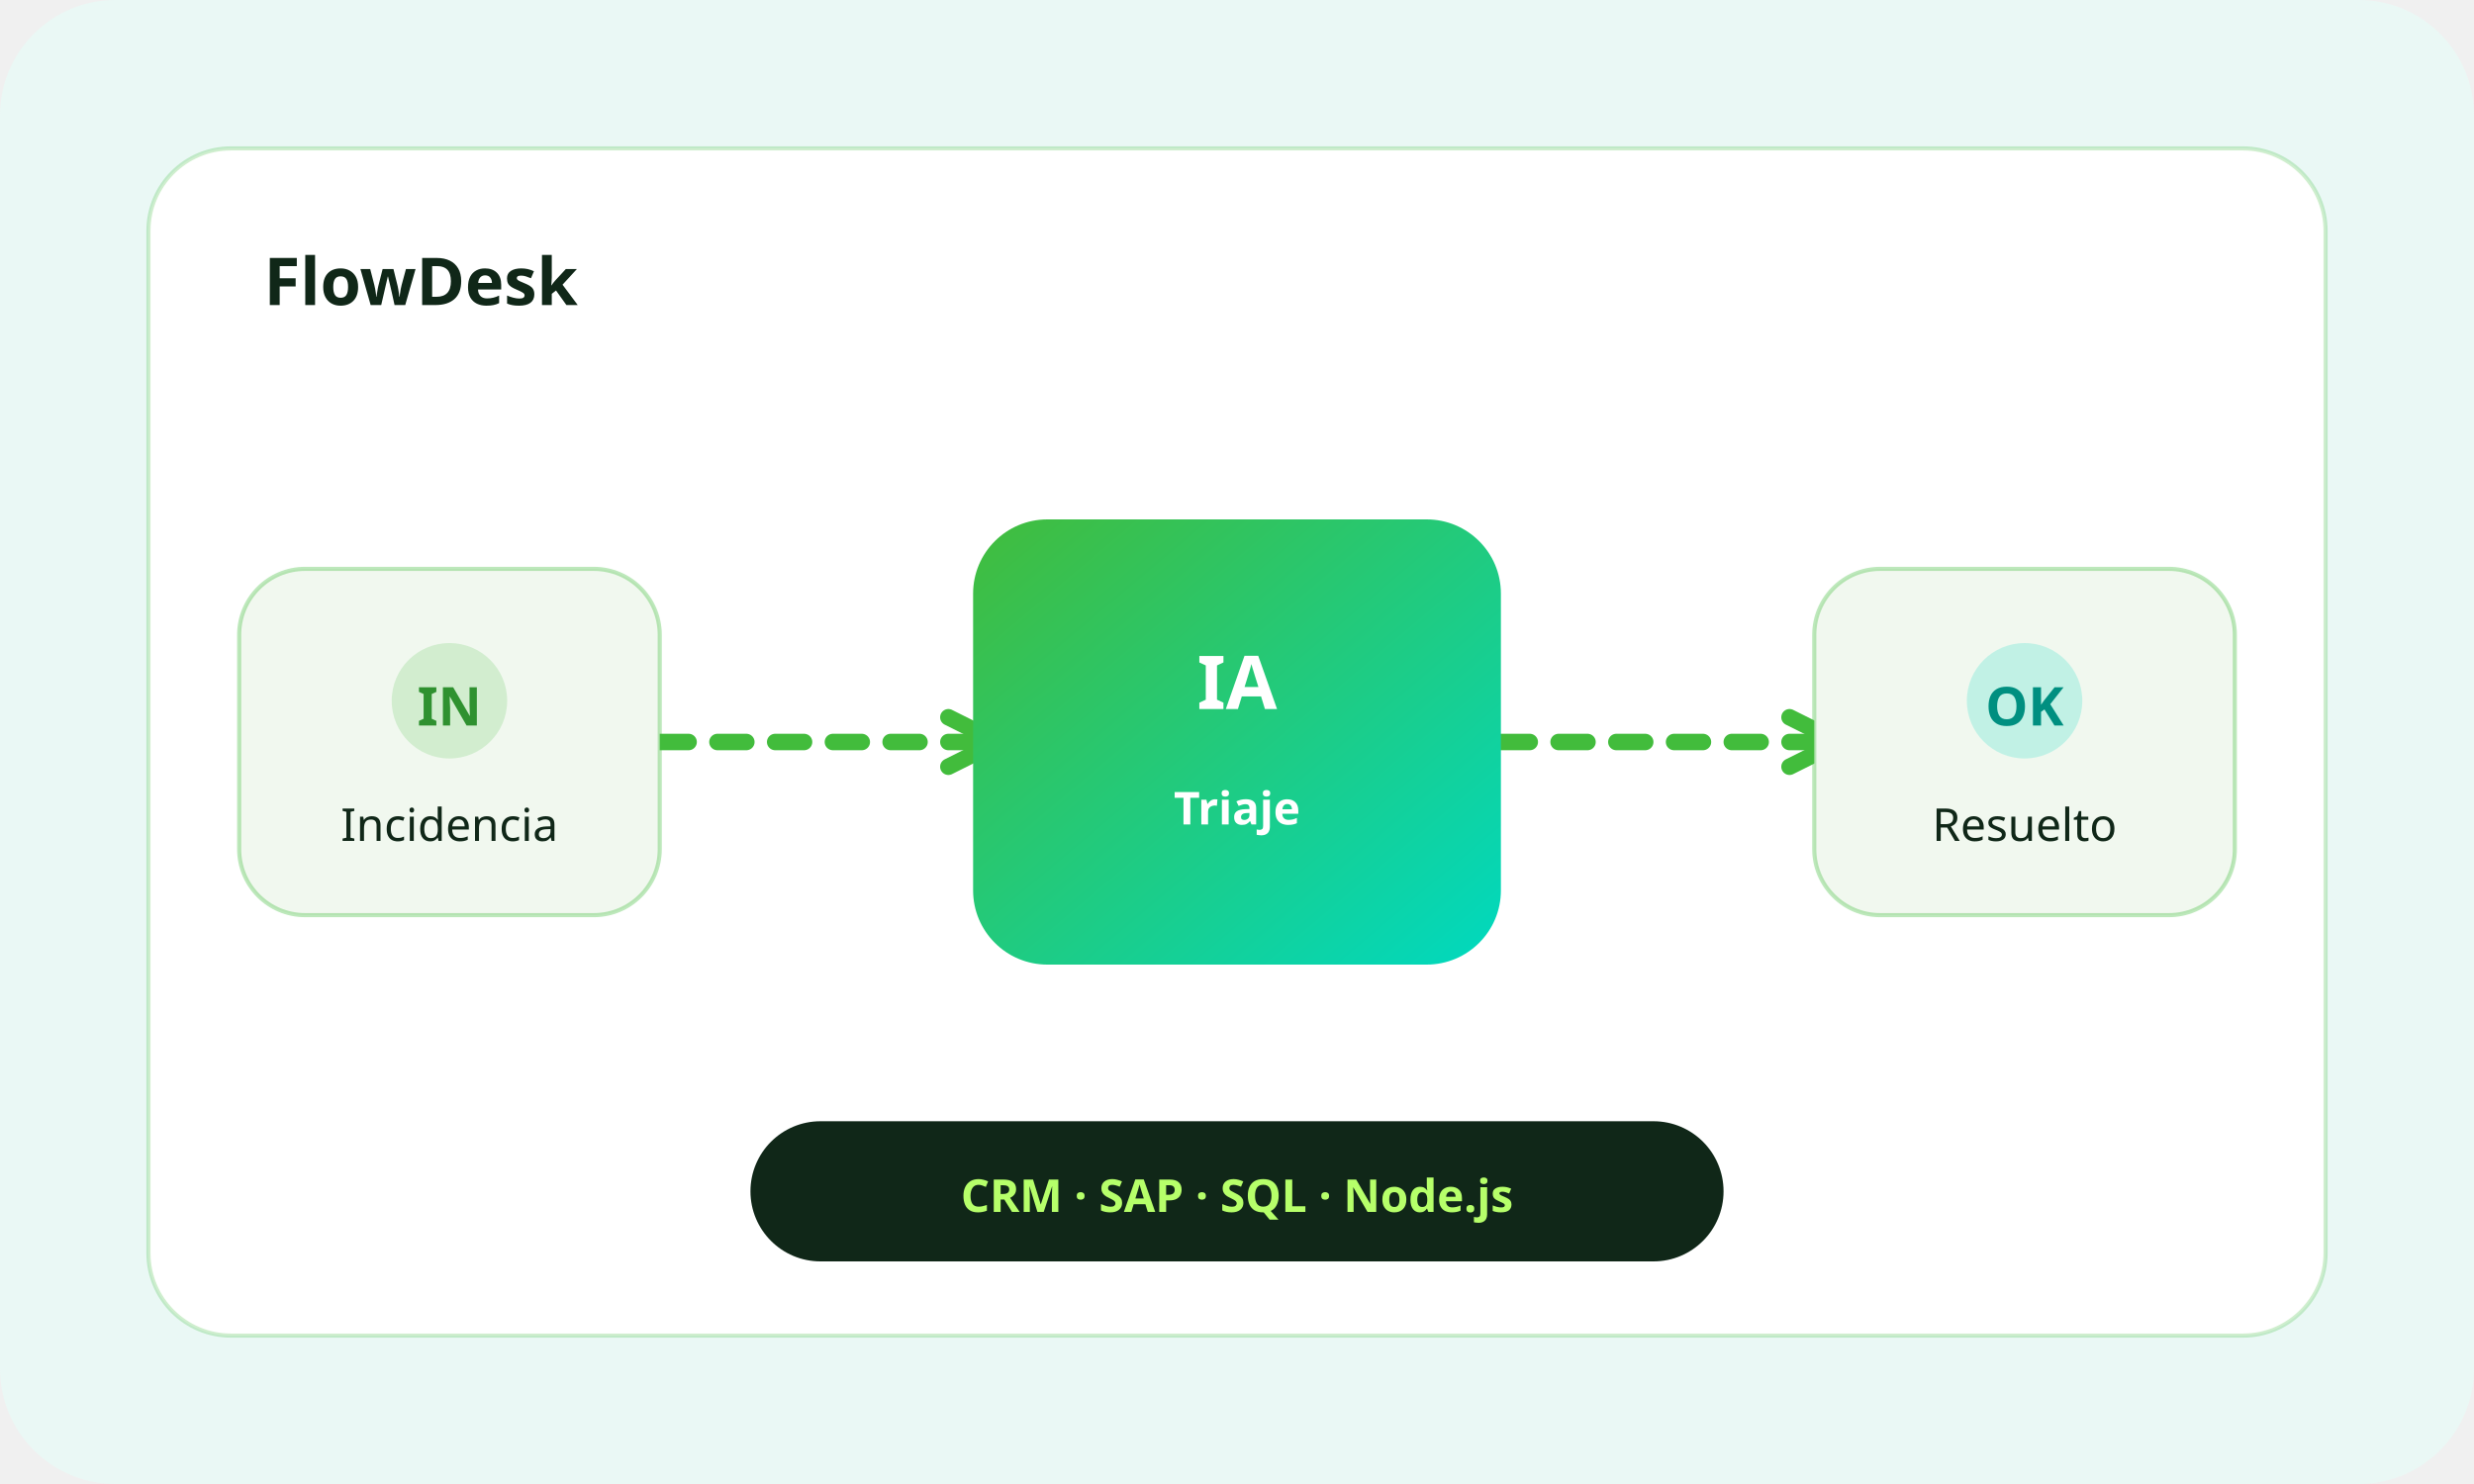
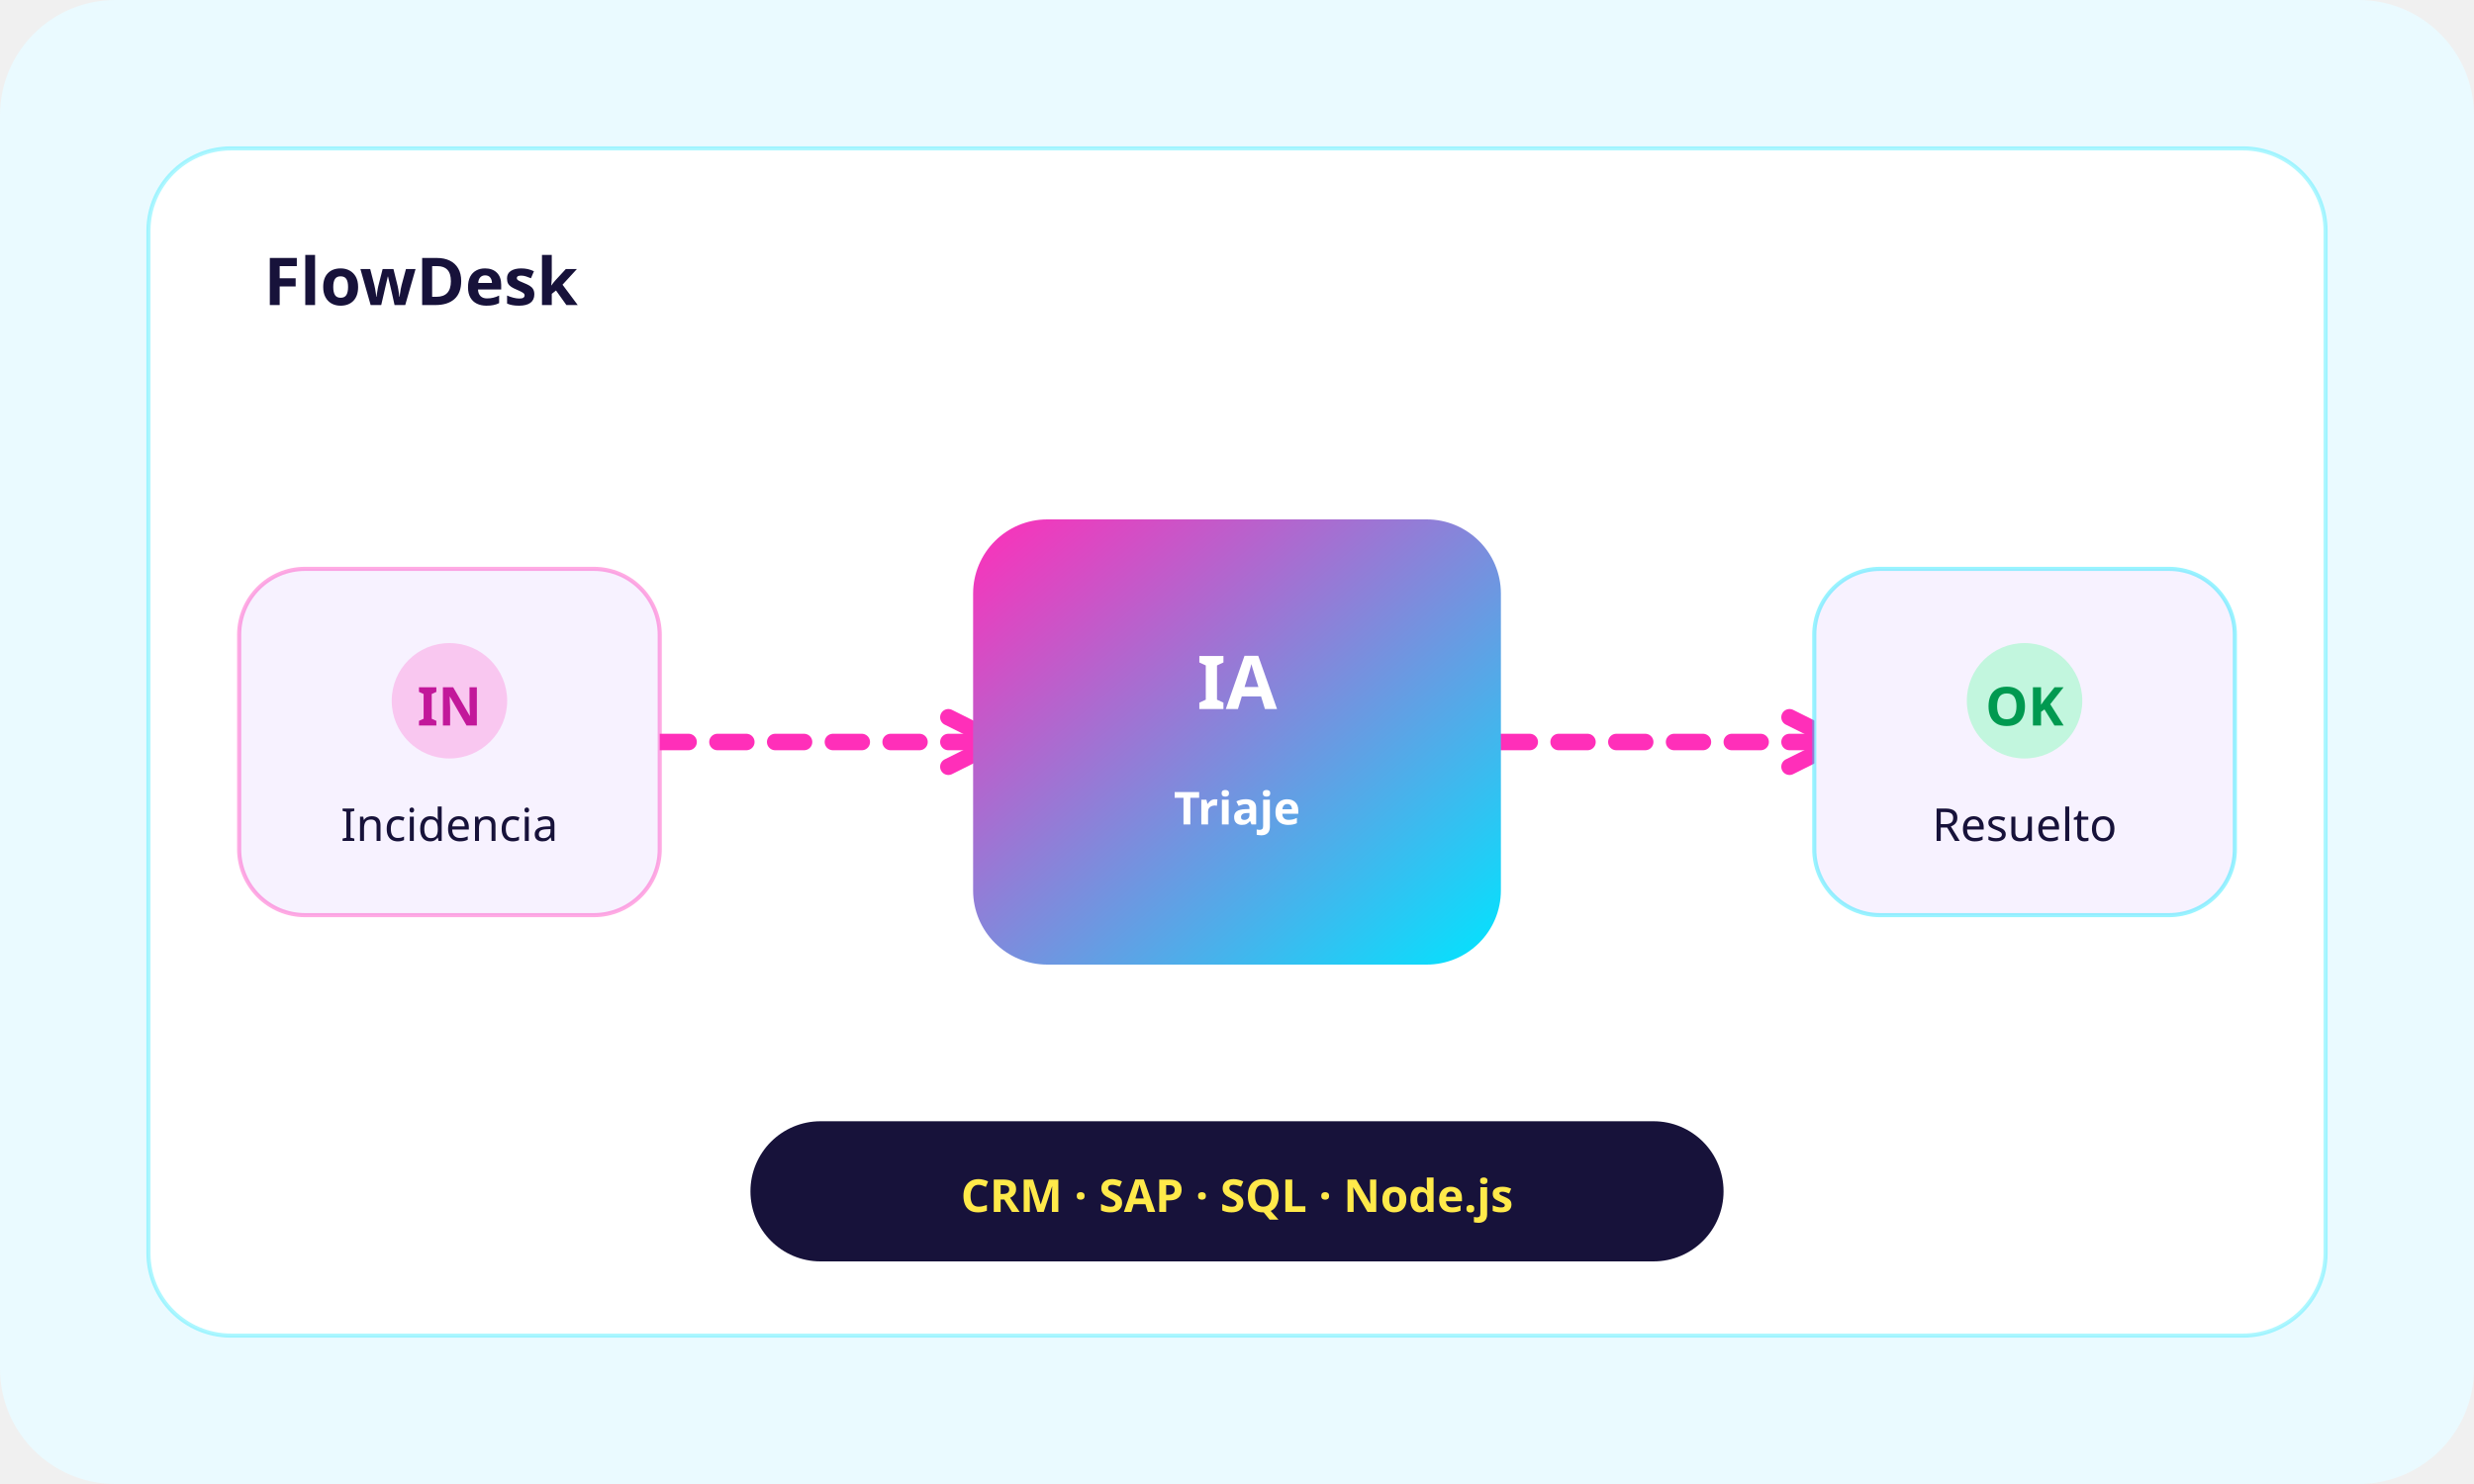
<svg xmlns="http://www.w3.org/2000/svg" viewBox="0 0 600 360" role="img" aria-label="Vista previa de un flujo de soporte automatizado">
  <defs>
    <linearGradient id="g" x1="0" y1="0" x2="1" y2="1">
-       <stop stop-color="#42bc3c" />
-       <stop offset="1" stop-color="#00d9c0" />
+       <stop stop-color="#ff2fb9" />
+       <stop offset="1" stop-color="#00e5ff" />
    </linearGradient>
  </defs>
-   <rect width="600" height="360" rx="28" fill="#eaf8f5" />
-   <rect x="36" y="36" width="528" height="288" rx="20" fill="#fff" stroke="#42bc3c" stroke-opacity=".25" />
-   <text x="64" y="74" font-family="system-ui, sans-serif" font-size="16" font-weight="800" fill="#102718">FlowDesk</text>
-   <path d="M160 180 H236 M364 180 H440" stroke="#42bc3c" stroke-width="4" stroke-dasharray="7 7" stroke-linecap="round" />
-   <path d="M230 174 l12 6 -12 6" fill="none" stroke="#42bc3c" stroke-width="4" stroke-linecap="round" stroke-linejoin="round" />
-   <path d="M434 174 l12 6 -12 6" fill="none" stroke="#42bc3c" stroke-width="4" stroke-linecap="round" stroke-linejoin="round" />
+   <rect width="600" height="360" rx="28" fill="#eafaff" />
+   <rect x="36" y="36" width="528" height="288" rx="20" fill="#fff" stroke="#00e5ff" stroke-opacity=".32" />
+   <text x="64" y="74" font-family="system-ui, sans-serif" font-size="16" font-weight="800" fill="#17123a">FlowDesk</text>
+   <path d="M160 180 H236 M364 180 H440" stroke="#ff2fb9" stroke-width="4" stroke-dasharray="7 7" stroke-linecap="round" />
+   <path d="M230 174 l12 6 -12 6" fill="none" stroke="#ff2fb9" stroke-width="4" stroke-linecap="round" stroke-linejoin="round" />
+   <path d="M434 174 l12 6 -12 6" fill="none" stroke="#ff2fb9" stroke-width="4" stroke-linecap="round" stroke-linejoin="round" />
  <g transform="translate(58 138)">
-     <rect width="102" height="84" rx="16" fill="#f1f8ef" stroke="#42bc3c" stroke-opacity=".35" />
-     <circle cx="51" cy="32" r="14" fill="#42bc3c" opacity=".18" />
-     <text x="51" y="38" text-anchor="middle" font-family="system-ui, sans-serif" font-size="13" font-weight="800" fill="#2f9130">IN</text>
-     <text x="51" y="66" text-anchor="middle" font-family="system-ui, sans-serif" font-size="11" fill="#102718">Incidencia</text>
+     <rect width="102" height="84" rx="16" fill="#f7f2ff" stroke="#ff2fb9" stroke-opacity=".4" />
+     <circle cx="51" cy="32" r="14" fill="#ff2fb9" opacity=".22" />
+     <text x="51" y="38" text-anchor="middle" font-family="system-ui, sans-serif" font-size="13" font-weight="800" fill="#c2189a">IN</text>
+     <text x="51" y="66" text-anchor="middle" font-family="system-ui, sans-serif" font-size="11" fill="#17123a">Incidencia</text>
  </g>
  <g transform="translate(236 126)">
    <rect width="128" height="108" rx="18" fill="url(#g)" />
    <text x="64" y="46" text-anchor="middle" font-family="system-ui, sans-serif" font-size="18" font-weight="800" fill="#fff">IA</text>
    <text x="64" y="74" text-anchor="middle" font-family="system-ui, sans-serif" font-size="11" font-weight="700" fill="#fff">Triaje</text>
  </g>
  <g transform="translate(440 138)">
-     <rect width="102" height="84" rx="16" fill="#f1f8ef" stroke="#42bc3c" stroke-opacity=".35" />
-     <circle cx="51" cy="32" r="14" fill="#00d9c0" opacity=".2" />
-     <text x="51" y="38" text-anchor="middle" font-family="system-ui, sans-serif" font-size="13" font-weight="800" fill="#008f80">OK</text>
-     <text x="51" y="66" text-anchor="middle" font-family="system-ui, sans-serif" font-size="11" fill="#102718">Resuelto</text>
+     <rect width="102" height="84" rx="16" fill="#f7f2ff" stroke="#00e5ff" stroke-opacity=".4" />
+     <circle cx="51" cy="32" r="14" fill="#39ff88" opacity=".28" />
+     <text x="51" y="38" text-anchor="middle" font-family="system-ui, sans-serif" font-size="13" font-weight="800" fill="#009950">OK</text>
+     <text x="51" y="66" text-anchor="middle" font-family="system-ui, sans-serif" font-size="11" fill="#17123a">Resuelto</text>
  </g>
-   <rect x="182" y="272" width="236" height="34" rx="17" fill="#102718" />
-   <text x="300" y="294" text-anchor="middle" font-family="system-ui, sans-serif" font-size="11" font-weight="700" fill="#b6ff6a">CRM · SAP · SQL · Node.js</text>
+   <rect x="182" y="272" width="236" height="34" rx="17" fill="#17123a" />
+   <text x="300" y="294" text-anchor="middle" font-family="system-ui, sans-serif" font-size="11" font-weight="700" fill="#ffe94a">CRM · SAP · SQL · Node.js</text>
</svg>
